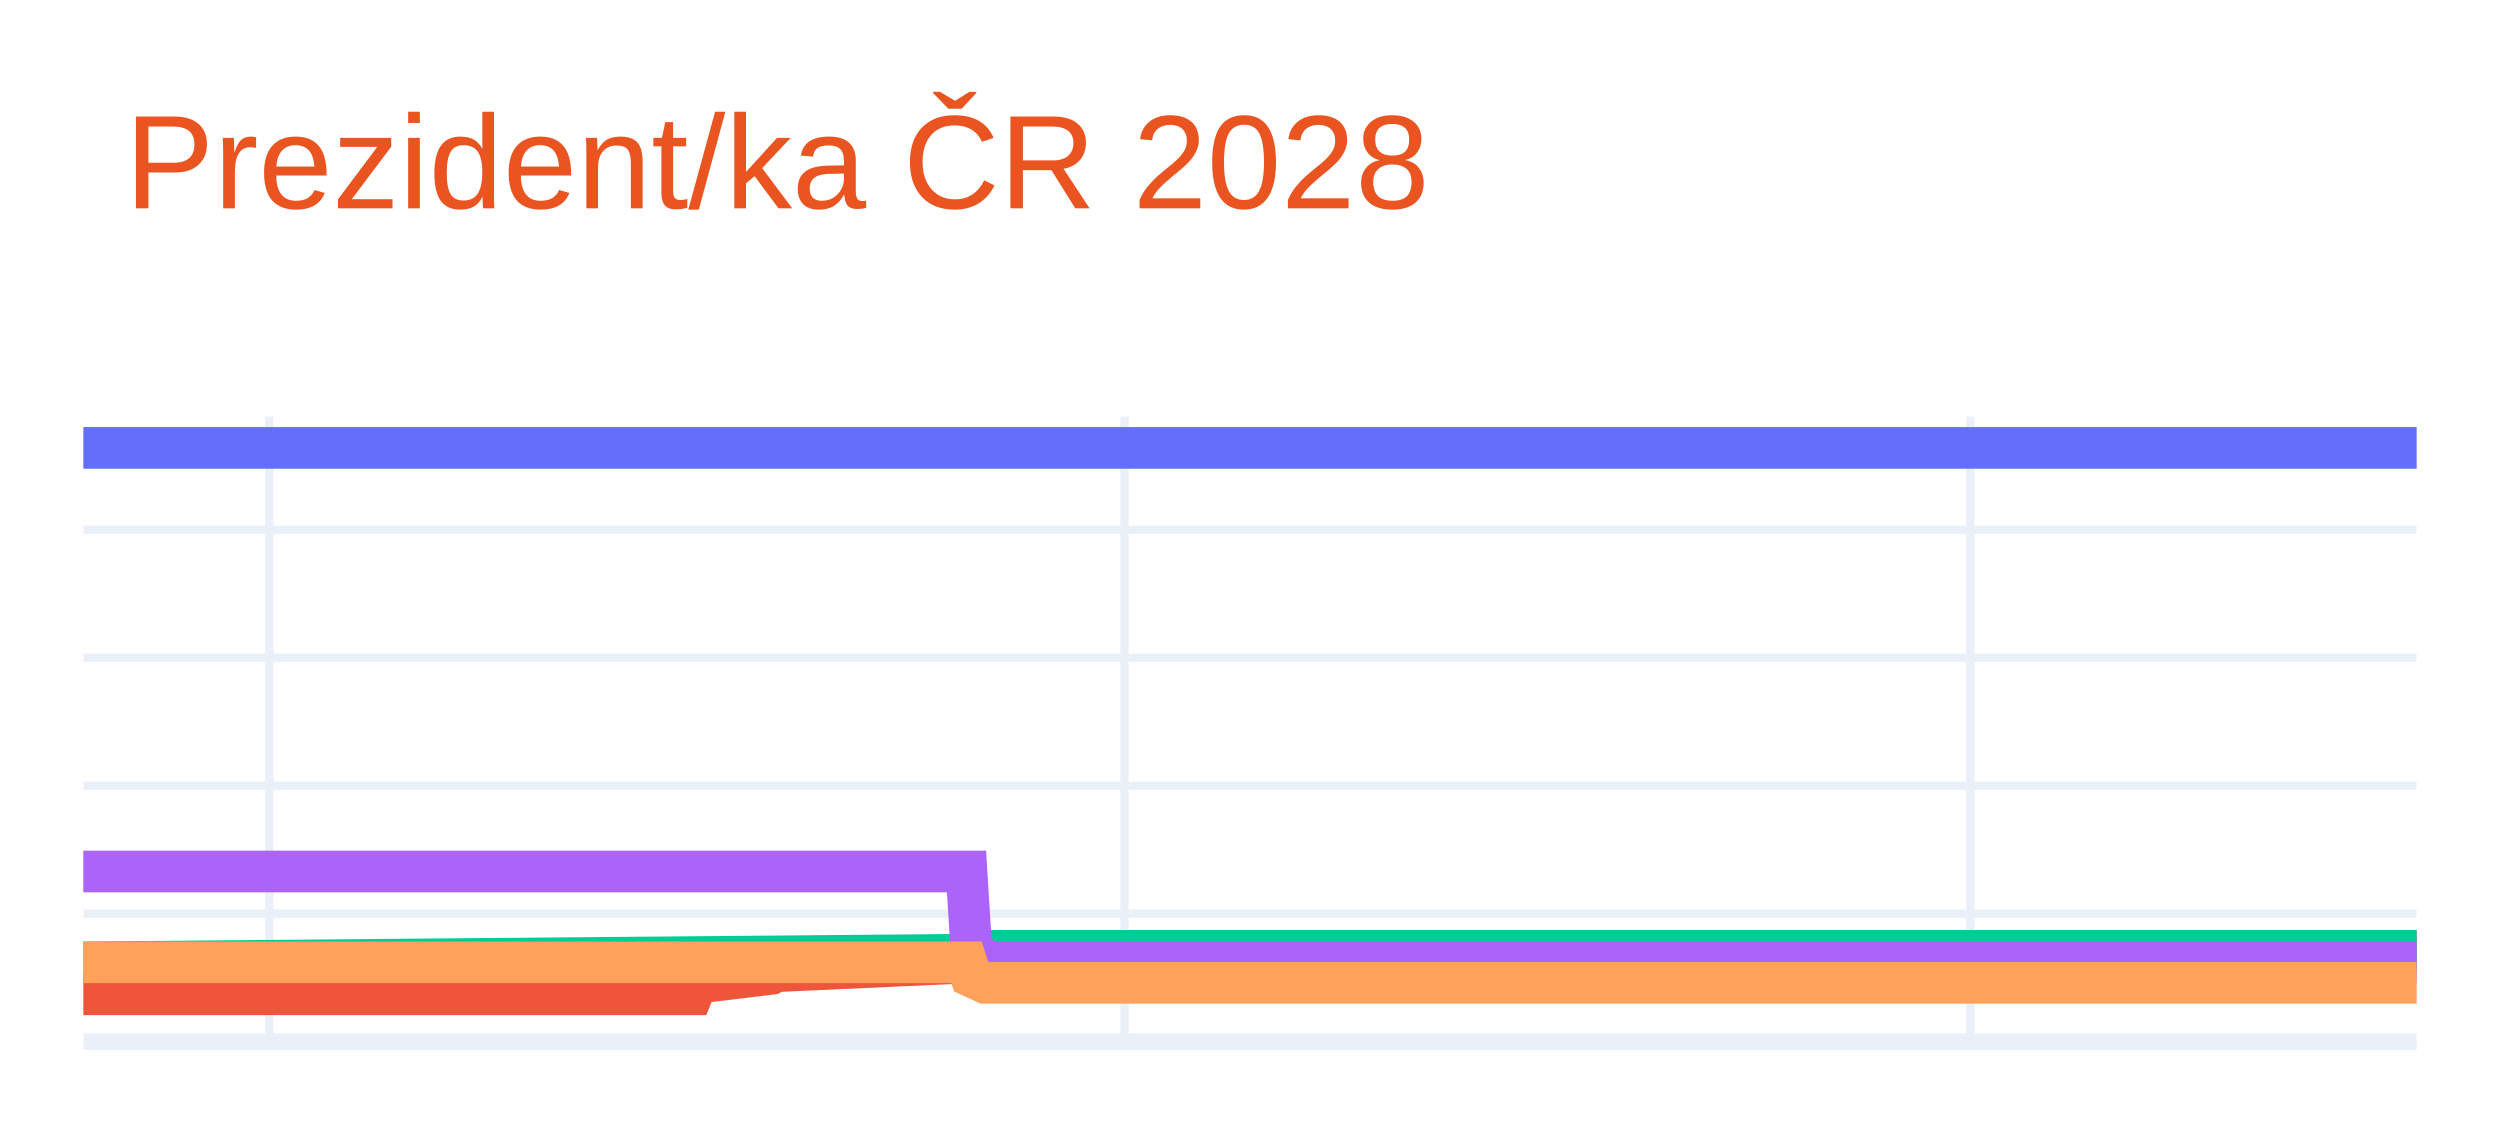
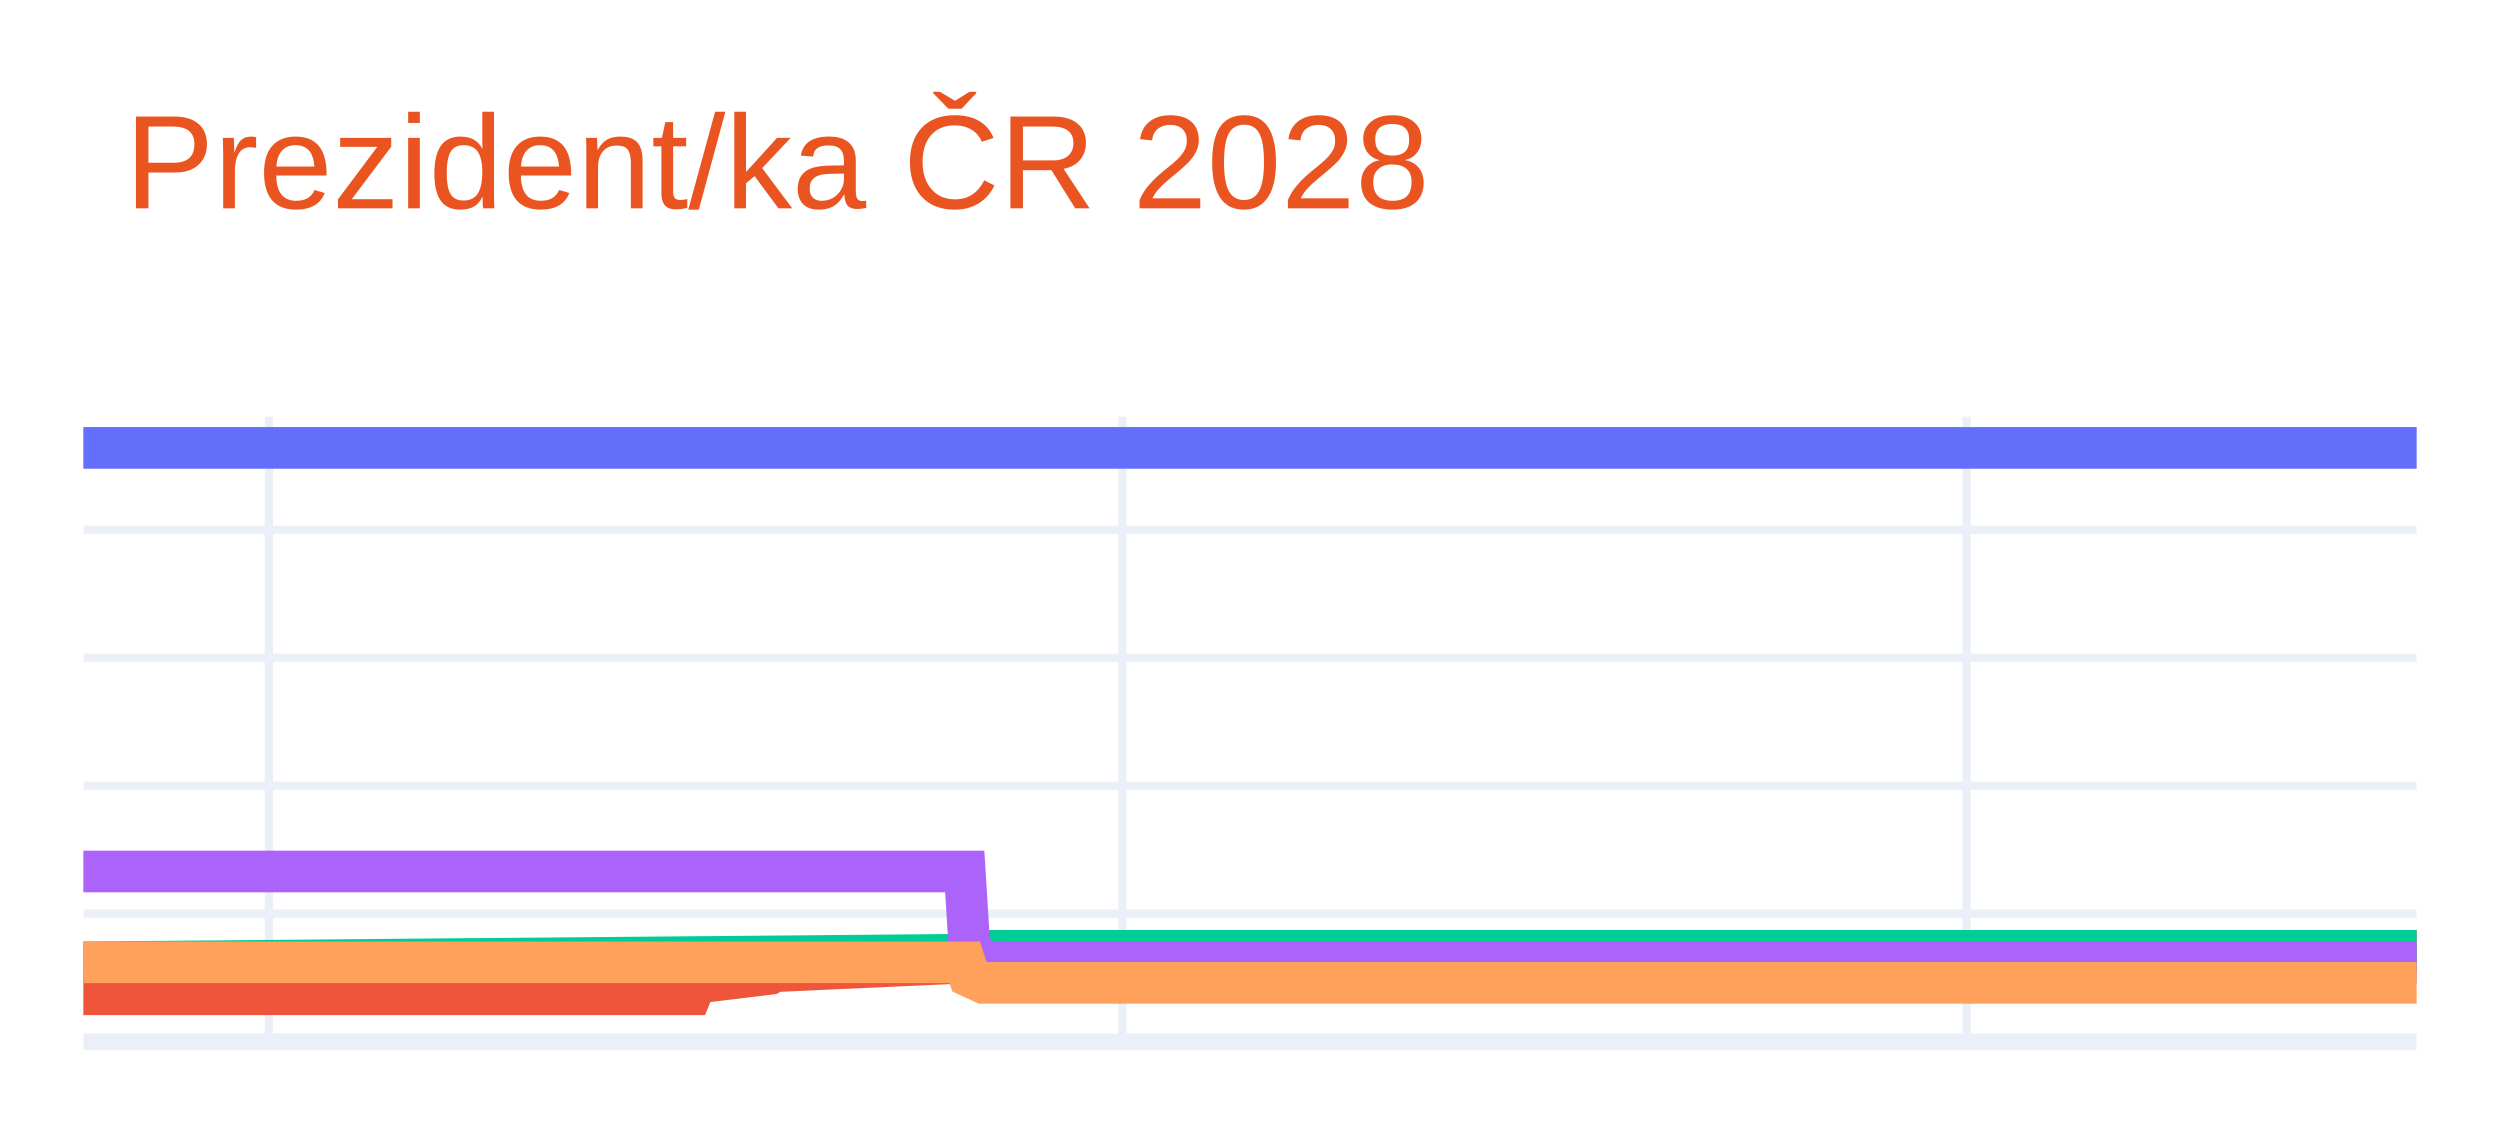
<svg xmlns="http://www.w3.org/2000/svg" class="main-svg" width="300" height="135" style="" viewBox="0 0 300 135">
  <rect x="0" y="0" width="300" height="135" style="fill: rgb(255, 255, 255); fill-opacity: 1;" />
-   <defs id="defs-63eb31">
+   <defs id="defs-a98286">
    <g class="clips">
-       <clipPath id="clip63eb31xyplot" class="plotclip">
+       <clipPath id="clipa98286xyplot" class="plotclip">
        <rect width="280" height="75" />
      </clipPath>
-       <clipPath class="axesclip" id="clip63eb31x">
+       <clipPath class="axesclip" id="clipa98286x">
        <rect x="10" y="0" width="280" height="135" />
      </clipPath>
-       <clipPath class="axesclip" id="clip63eb31y">
+       <clipPath class="axesclip" id="clipa98286y">
        <rect x="0" y="50" width="300" height="75" />
      </clipPath>
-       <clipPath class="axesclip" id="clip63eb31xy">
+       <clipPath class="axesclip" id="clipa98286xy">
        <rect x="10" y="50" width="280" height="75" />
      </clipPath>
    </g>
    <g class="gradients" />
    <g class="patterns" />
  </defs>
  <g class="bglayer" />
  <g class="layer-below">
    <g class="imagelayer" />
    <g class="shapelayer" />
  </g>
  <g class="cartesianlayer">
    <g class="subplot xy">
      <g class="layer-subplot">
        <g class="shapelayer" />
        <g class="imagelayer" />
      </g>
      <g class="minor-gridlayer">
        <g class="x" />
        <g class="y" />
      </g>
      <g class="gridlayer">
        <g class="x">
-           <path class="xgrid crisp" transform="translate(32.31,0)" d="M0,50v75" style="stroke: rgb(235, 240, 248); stroke-opacity: 1; stroke-width: 1px;" />
-           <path class="xgrid crisp" transform="translate(134.94,0)" d="M0,50v75" style="stroke: rgb(235, 240, 248); stroke-opacity: 1; stroke-width: 1px;" />
-           <path class="xgrid crisp" transform="translate(236.45,0)" d="M0,50v75" style="stroke: rgb(235, 240, 248); stroke-opacity: 1; stroke-width: 1px;" />
+           <path class="xgrid crisp" transform="translate(32.27,0)" d="M0,50v75" style="stroke: rgb(235, 240, 248); stroke-opacity: 1; stroke-width: 1px;" />
+           <path class="xgrid crisp" transform="translate(134.69,0)" d="M0,50v75" style="stroke: rgb(235, 240, 248); stroke-opacity: 1; stroke-width: 1px;" />
+           <path class="xgrid crisp" transform="translate(236,0)" d="M0,50v75" style="stroke: rgb(235, 240, 248); stroke-opacity: 1; stroke-width: 1px;" />
        </g>
        <g class="y">
          <path class="ygrid crisp" transform="translate(0,109.64)" d="M10,0h280" style="stroke: rgb(235, 240, 248); stroke-opacity: 1; stroke-width: 1px;" />
          <path class="ygrid crisp" transform="translate(0,94.29)" d="M10,0h280" style="stroke: rgb(235, 240, 248); stroke-opacity: 1; stroke-width: 1px;" />
          <path class="ygrid crisp" transform="translate(0,78.93)" d="M10,0h280" style="stroke: rgb(235, 240, 248); stroke-opacity: 1; stroke-width: 1px;" />
          <path class="ygrid crisp" transform="translate(0,63.58)" d="M10,0h280" style="stroke: rgb(235, 240, 248); stroke-opacity: 1; stroke-width: 1px;" />
        </g>
      </g>
      <g class="zerolinelayer">
        <path class="yzl zl crisp" transform="translate(0,125)" d="M10,0h280" style="stroke: rgb(235, 240, 248); stroke-opacity: 1; stroke-width: 2px;" />
      </g>
      <g class="layer-between">
        <g class="shapelayer" />
        <g class="imagelayer" />
      </g>
      <path class="xlines-below" />
      <path class="ylines-below" />
      <g class="overlines-below" />
      <g class="xaxislayer-below" />
      <g class="yaxislayer-below" />
      <g class="overaxes-below" />
      <g class="overplot">
-         <g class="xy" transform="translate(10,50)" clip-path="url(#clip63eb31xyplot)">
+         <g class="xy" transform="translate(10,50)" clip-path="url(#clipa98286xyplot)">
          <g class="scatterlayer mlayer">
-             <g class="trace scatter traceee853e" style="stroke-miterlimit: 2; opacity: 1;">
+             <g class="trace scatter tracee7a797" style="stroke-miterlimit: 2; opacity: 1;">
              <g class="fills" />
              <g class="errorbars" />
              <g class="lines">
                <path class="js-line" d="M0,3.75L280,3.75" style="vector-effect: none; fill: none; stroke: rgb(99, 110, 250); stroke-opacity: 1; stroke-width: 5px; opacity: 1;" />
              </g>
              <g class="points" />
              <g class="text" />
            </g>
-             <g class="trace scatter trace255706" style="stroke-miterlimit: 2; opacity: 1;">
+             <g class="trace scatter tracee957a8" style="stroke-miterlimit: 2; opacity: 1;">
              <g class="fills" />
              <g class="errorbars" />
              <g class="lines">
-                 <path class="js-line" d="M0,69.32L73.07,69.32L73.63,67.94L82.55,66.86L83.11,66.55L106.53,65.48L107.09,64.87L280,64.1" style="vector-effect: none; fill: none; stroke: rgb(239, 85, 59); stroke-opacity: 1; stroke-width: 5px; opacity: 1;" />
+                 <path class="js-line" d="M0,69.32L72.92,69.32L73.48,67.94L82.39,66.86L82.94,66.55L106.32,65.48L106.88,64.87L280,64.1" style="vector-effect: none; fill: none; stroke: rgb(239, 85, 59); stroke-opacity: 1; stroke-width: 5px; opacity: 1;" />
              </g>
              <g class="points" />
              <g class="text" />
            </g>
-             <g class="trace scatter traceb02447" style="stroke-miterlimit: 2; opacity: 1;">
+             <g class="trace scatter trace0b2c54" style="stroke-miterlimit: 2; opacity: 1;">
              <g class="fills" />
              <g class="errorbars" />
              <g class="lines">
-                 <path class="js-line" d="M0,65.48L106.53,64.56L107.09,64.1L280,64.1" style="vector-effect: none; fill: none; stroke: rgb(0, 204, 150); stroke-opacity: 1; stroke-width: 5px; opacity: 1;" />
+                 <path class="js-line" d="M0,65.48L106.32,64.56L106.88,64.1L280,64.1" style="vector-effect: none; fill: none; stroke: rgb(0, 204, 150); stroke-opacity: 1; stroke-width: 5px; opacity: 1;" />
              </g>
              <g class="points" />
              <g class="text" />
            </g>
-             <g class="trace scatter trace2e4283" style="stroke-miterlimit: 2; opacity: 1;">
+             <g class="trace scatter trace09d9db" style="stroke-miterlimit: 2; opacity: 1;">
              <g class="fills" />
              <g class="errorbars" />
              <g class="lines">
-                 <path class="js-line" d="M0,54.58L105.98,54.58L106.53,63.48L108.21,65.48L108.76,65.48L280,65.48" style="vector-effect: none; fill: none; stroke: rgb(171, 99, 250); stroke-opacity: 1; stroke-width: 5px; opacity: 1;" />
+                 <path class="js-line" d="M0,54.58L105.77,54.58L106.32,63.48L107.99,65.48L108.55,65.48L280,65.48" style="vector-effect: none; fill: none; stroke: rgb(171, 99, 250); stroke-opacity: 1; stroke-width: 5px; opacity: 1;" />
              </g>
              <g class="points" />
              <g class="text" />
            </g>
-             <g class="trace scatter trace55c6f4" style="stroke-miterlimit: 2; opacity: 1;">
+             <g class="trace scatter trace9bfc78" style="stroke-miterlimit: 2; opacity: 1;">
              <g class="fills" />
              <g class="errorbars" />
              <g class="lines">
-                 <path class="js-line" d="M0,65.48L105.98,65.48L106.53,67.17L108.21,67.94L108.76,67.94L280,67.94" style="vector-effect: none; fill: none; stroke: rgb(255, 161, 90); stroke-opacity: 1; stroke-width: 5px; opacity: 1;" />
+                 <path class="js-line" d="M0,65.48L105.77,65.48L106.32,67.17L107.99,67.94L108.55,67.94L280,67.94" style="vector-effect: none; fill: none; stroke: rgb(255, 161, 90); stroke-opacity: 1; stroke-width: 5px; opacity: 1;" />
              </g>
              <g class="points" />
              <g class="text" />
            </g>
          </g>
        </g>
      </g>
      <path class="xlines-above crisp" d="M0,0" style="fill: none;" />
      <path class="ylines-above crisp" d="M0,0" style="fill: none;" />
      <g class="overlines-above" />
      <g class="xaxislayer-above" />
      <g class="yaxislayer-above" />
      <g class="overaxes-above" />
    </g>
  </g>
  <g class="polarlayer" />
  <g class="smithlayer" />
  <g class="ternarylayer" />
  <g class="geolayer" />
  <g class="funnelarealayer" />
  <g class="pielayer" />
  <g class="iciclelayer" />
  <g class="treemaplayer" />
  <g class="sunburstlayer" />
  <g class="glimages" />
-   <defs id="topdefs-63eb31">
+   <defs id="topdefs-a98286">
    <g class="clips" />
  </defs>
  <g class="layer-above">
    <g class="imagelayer" />
    <g class="shapelayer" />
  </g>
  <g class="infolayer">
    <g class="g-gtitle">
      <text class="gtitle" x="15" y="25" text-anchor="start" dy="0em" style="opacity: 1; font-family: Ubuntu, verdana, arial, sans-serif; font-size: 16px; fill: rgb(233, 84, 32); fill-opacity: 1; white-space: pre;">Prezident/ka ČR 2028</text>
    </g>
    <g class="g-xtitle" />
    <g class="g-ytitle" />
  </g>
</svg>
